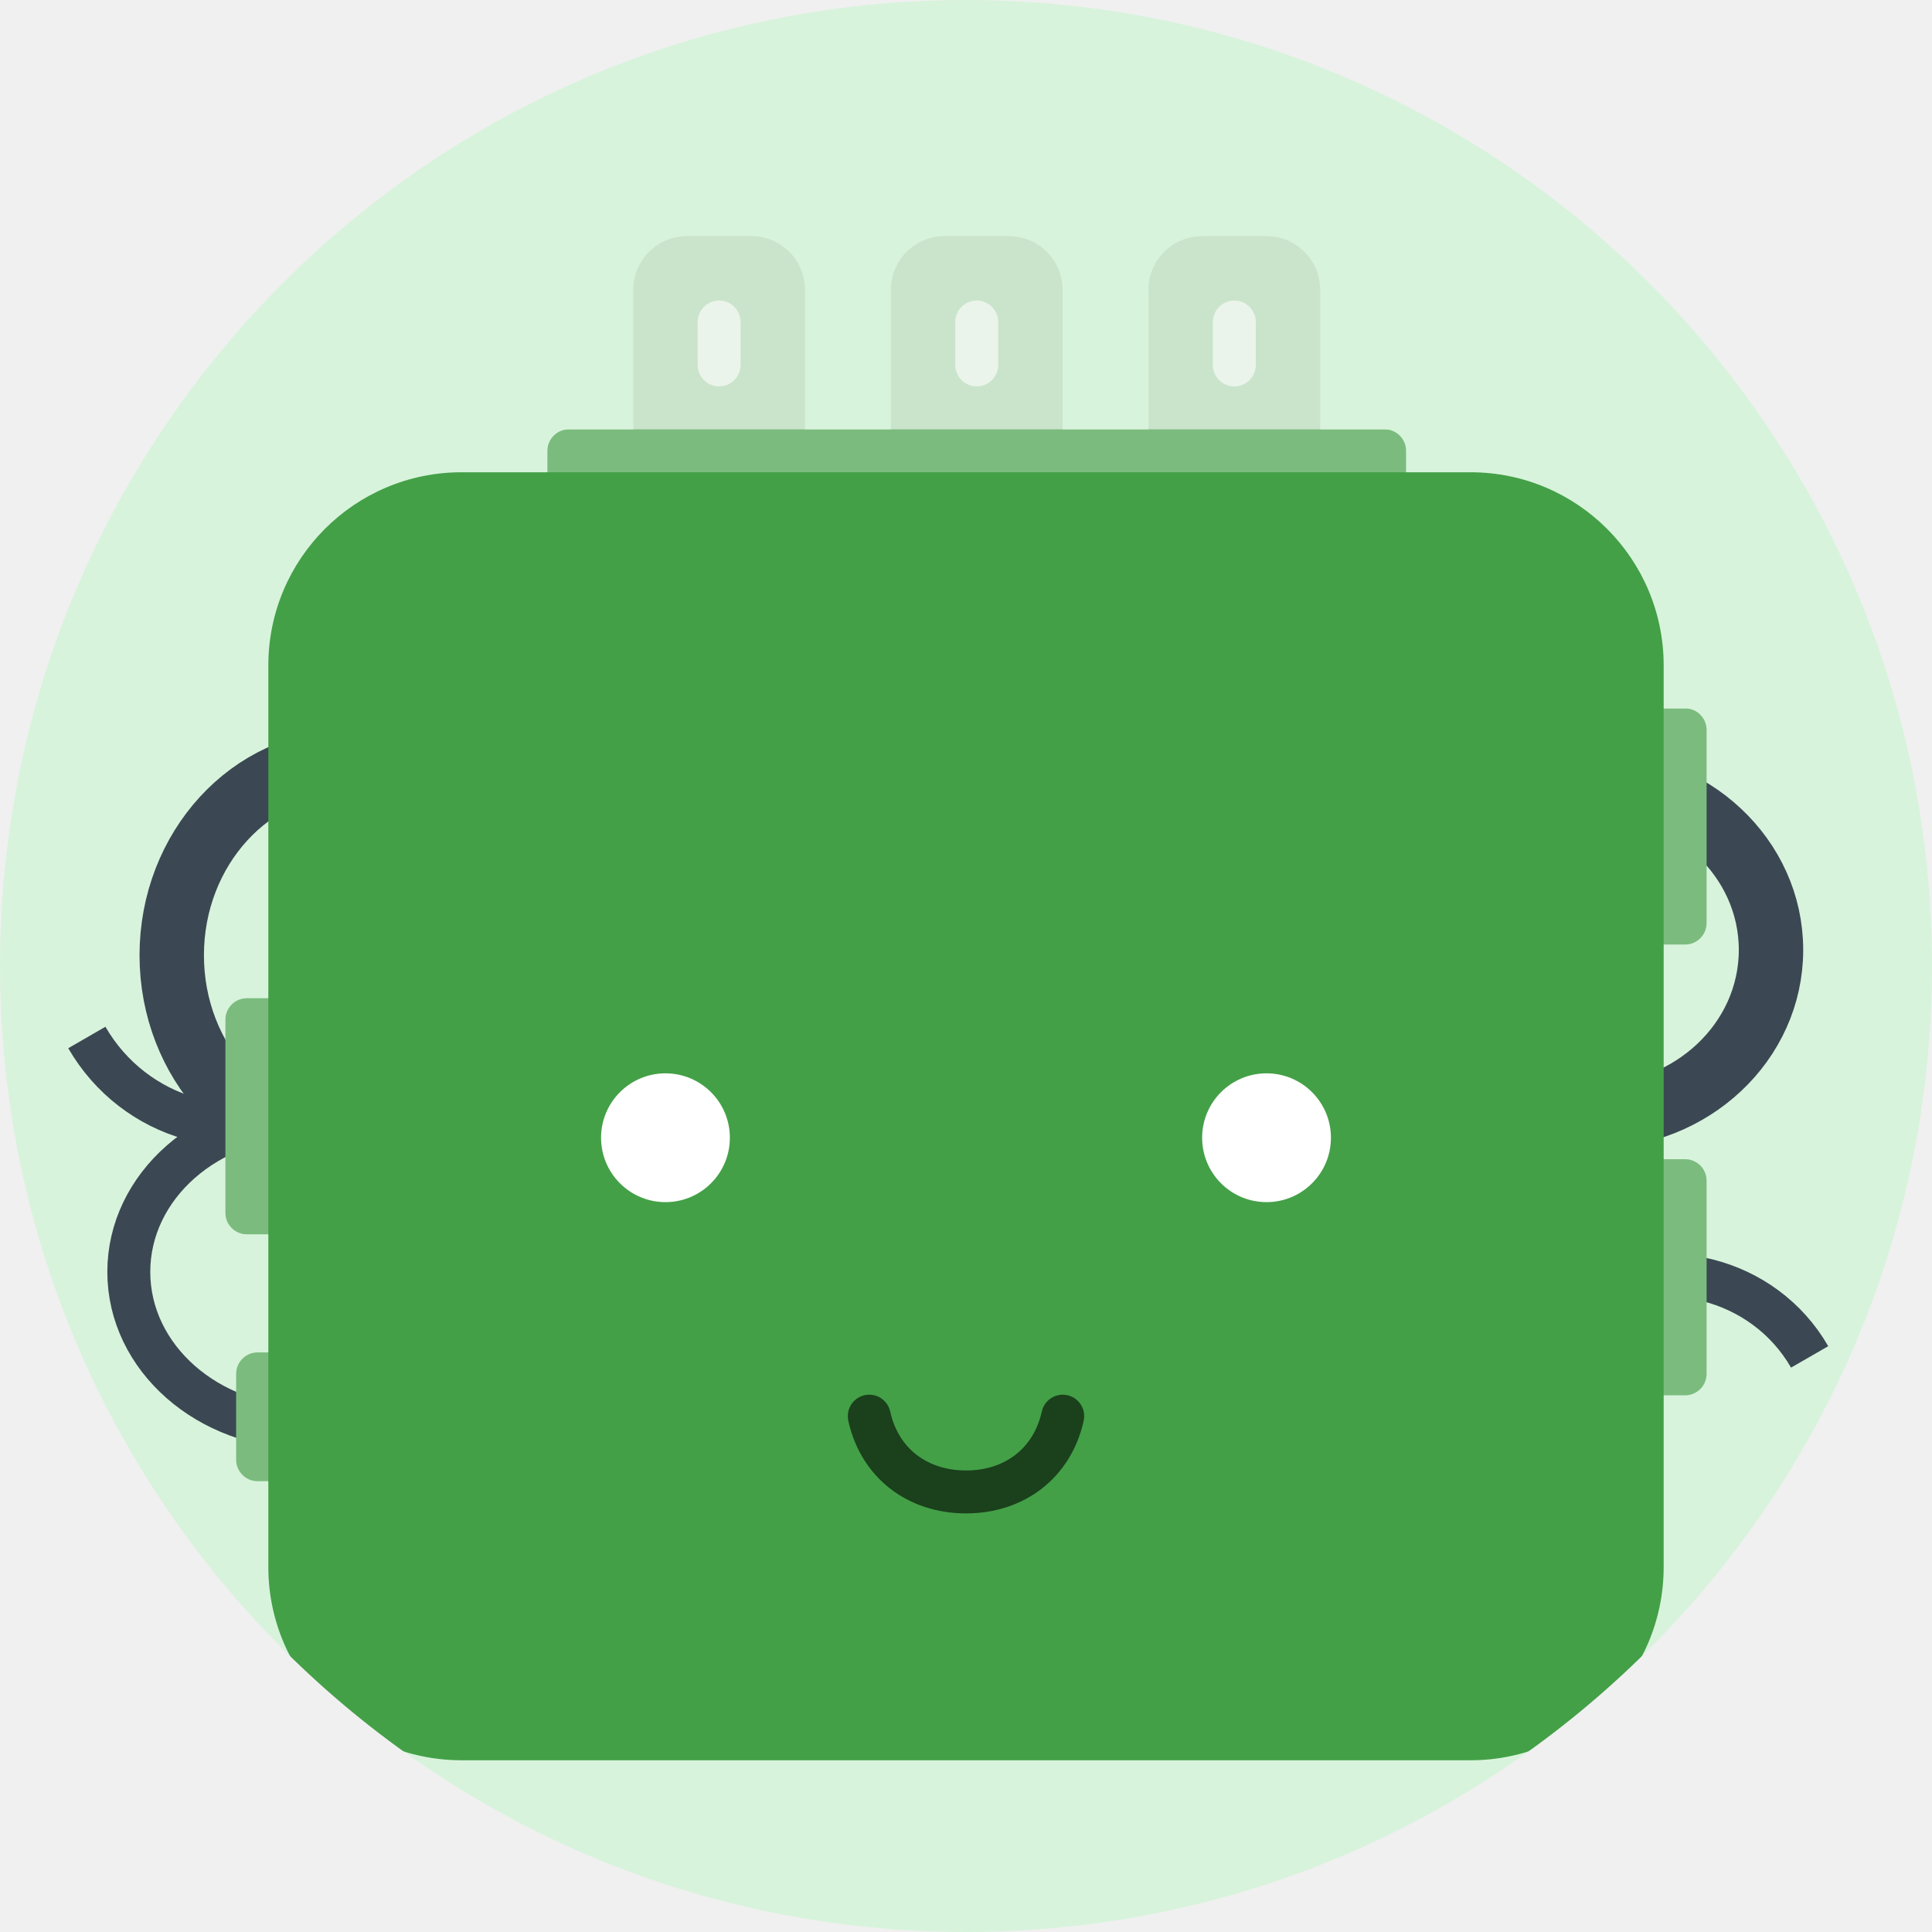
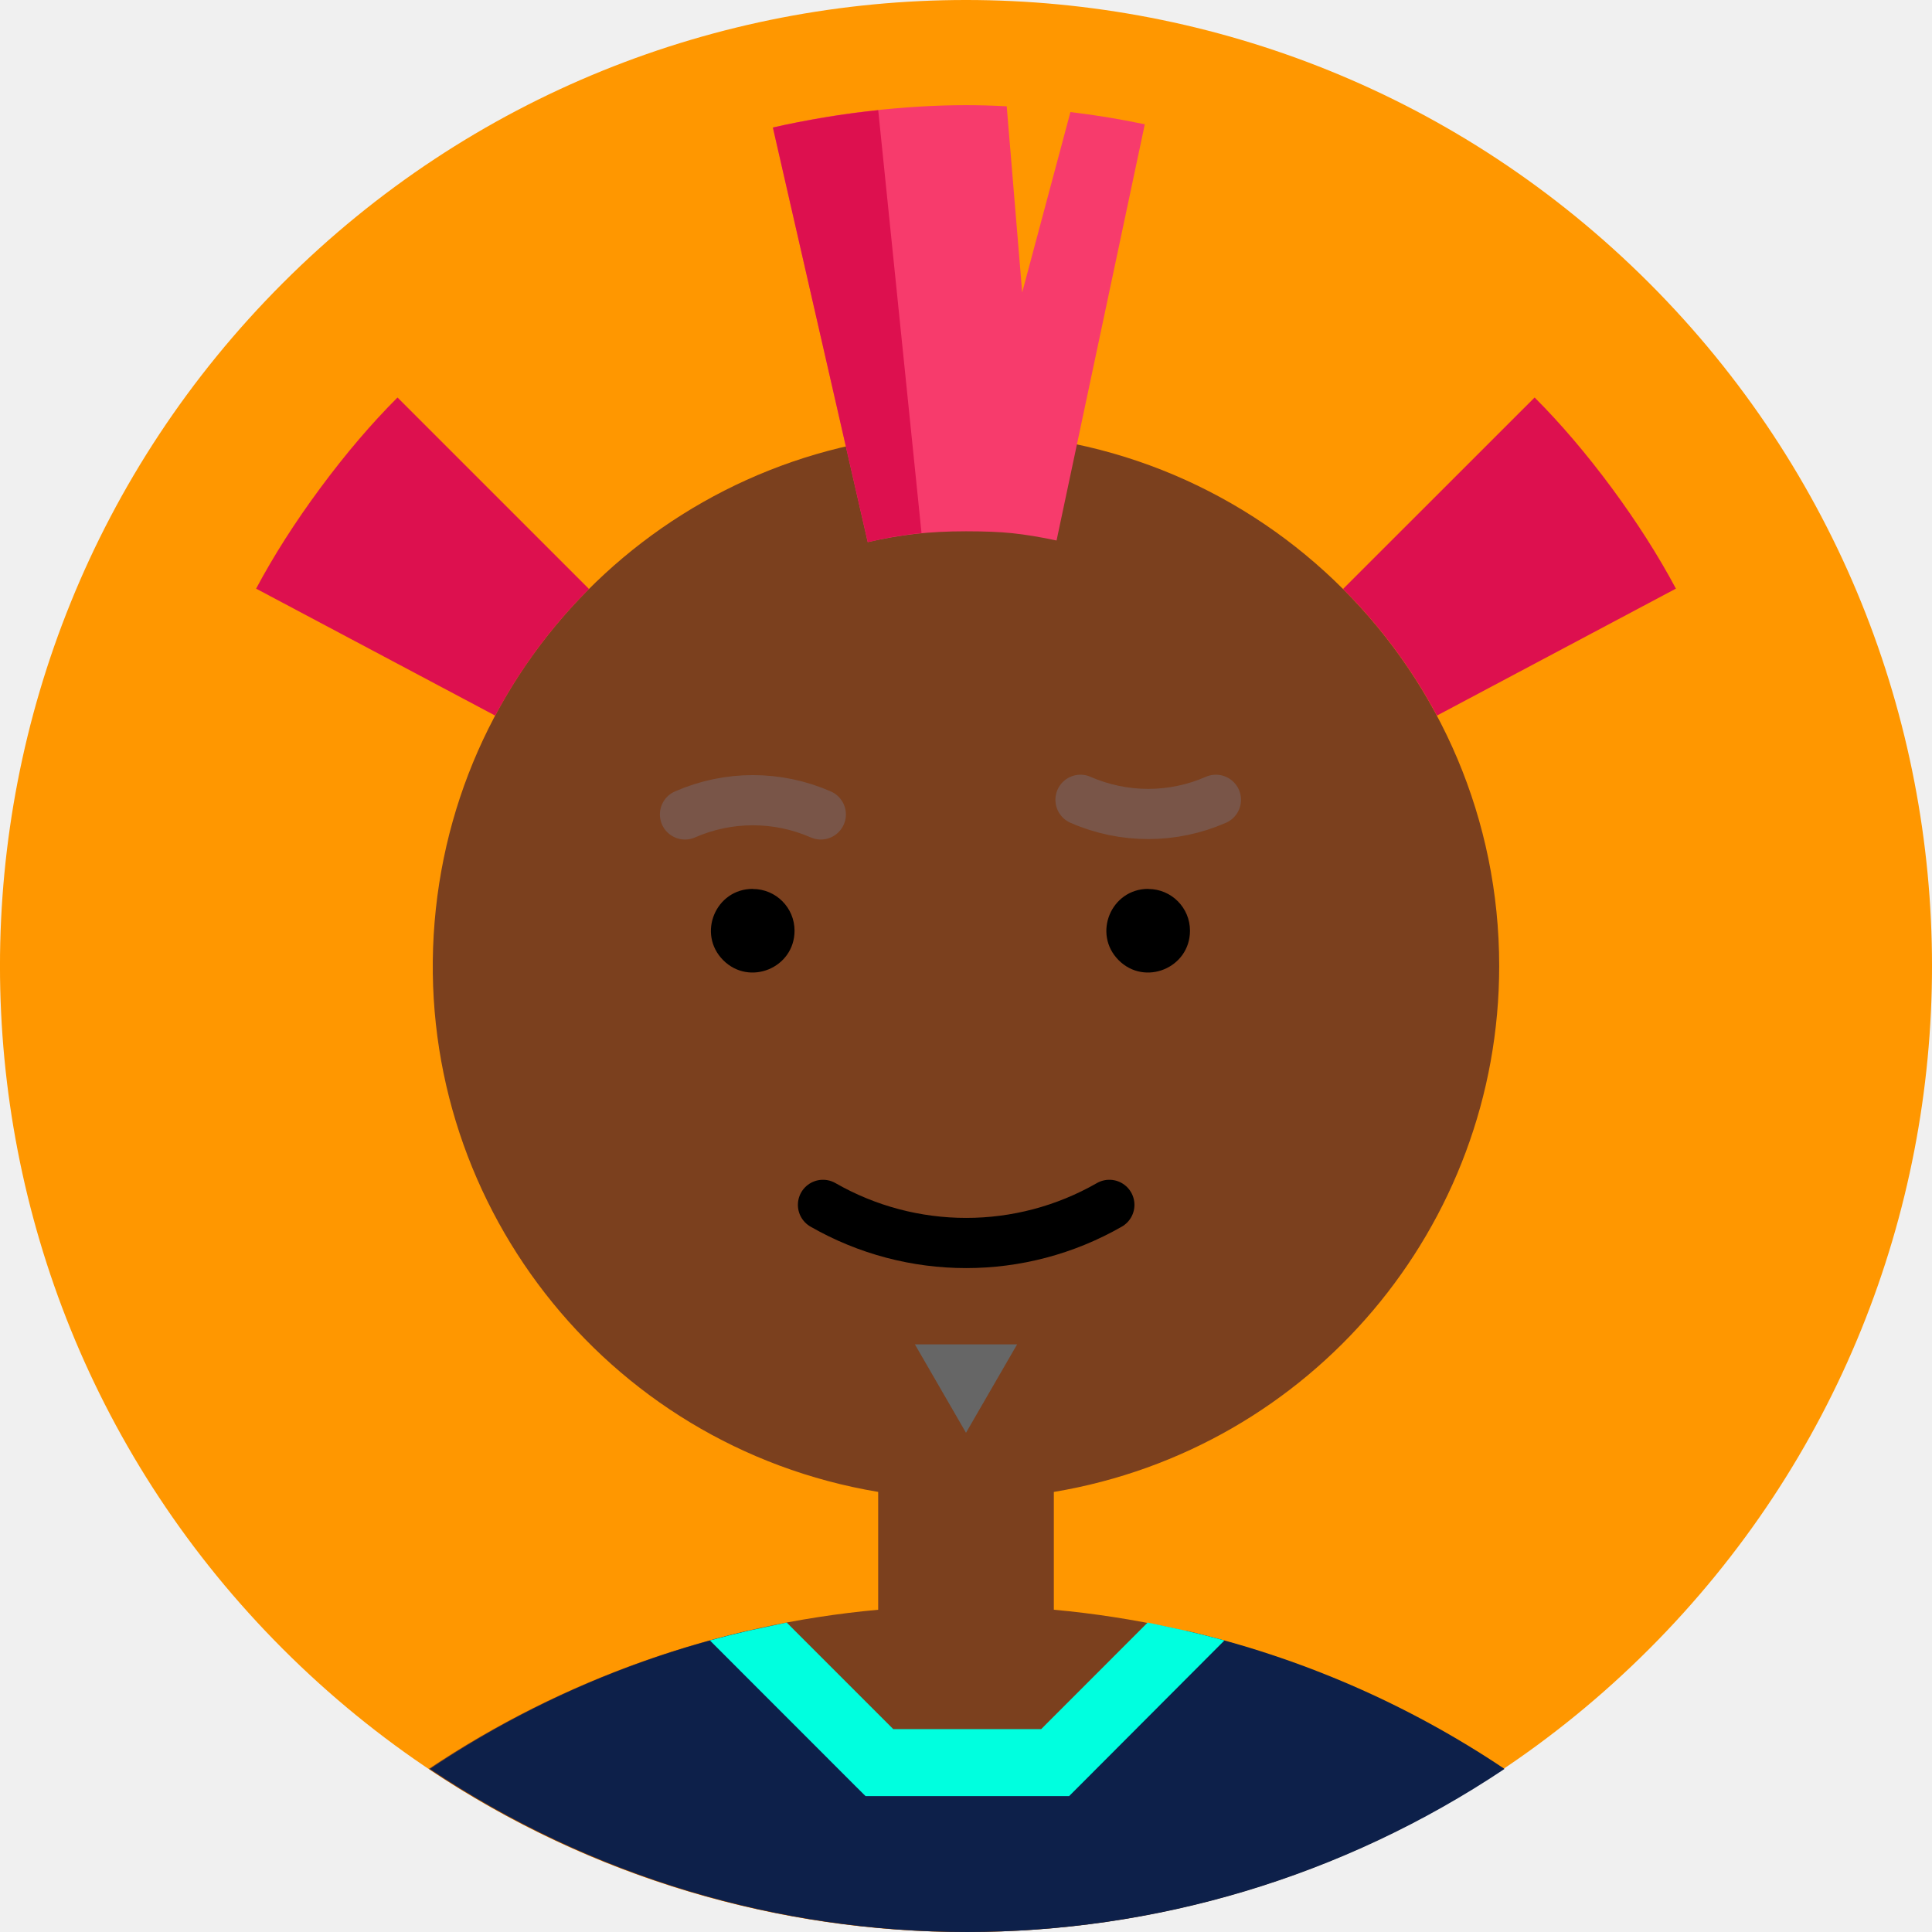
- <svg xmlns="http://www.w3.org/2000/svg" viewBox="0 0 180 180" fill="none" shape-rendering="auto" width="128" height="128">
-   <mask id="viewboxMask">
-     <rect width="180" height="180" rx="90" ry="90" x="0" y="0" fill="#fff" />
-   </mask>
-   <g mask="url(#viewboxMask)">
-     <rect fill="#d8f3dc" width="180" height="180" x="0" y="0" />
-     <g transform="translate(0 66)">
-       <g opacity=".9" stroke="#2A3544">
-         <ellipse cx="32.5" cy="23" rx="16.5" ry="18" stroke-width="6" />
-         <path d="M29.51 36.76c-7.4 4.29-17 1.55-21.42-6.1" stroke-width="4" />
-         <ellipse cx="28.5" cy="52.5" rx="16.5" ry="14.5" stroke-width="4" />
-       </g>
-       <g opacity=".9" stroke="#2A3544">
-         <path d="M168.6 60.42c-4.27-7.41-13.95-9.84-21.6-5.42" stroke-width="4" />
-         <ellipse cx="148.5" cy="22.5" rx="16.5" ry="15.5" stroke-width="6" />
-       </g>
-       <mask id="sidesCables02-a" style="mask-type:luminance" maskUnits="userSpaceOnUse" x="21" y="0" width="138" height="72">
-         <g fill="#fff">
-           <rect x="21" y="27" width="16" height="22" rx="2" />
-           <rect x="22" y="60" width="16" height="12" rx="2" />
-           <rect x="143" y="42" width="16" height="22" rx="2" />
-           <rect x="143" width="16" height="22" rx="2" />
-         </g>
-       </mask>
-       <g mask="url(#sidesCables02-a)">
-         <path d="M0 0h180v76H0V0Z" fill="#43a047" />
-         <path d="M0 0h180v76H0V0Z" fill="#fff" fill-opacity=".3" />
-       </g>
-     </g>
-     <g transform="translate(41)">
-       <mask id="topLights-a" style="mask-type:luminance" maskUnits="userSpaceOnUse" x="10" y="22" width="80" height="30">
-         <g fill="#fff">
-           <path d="M10 42c0-1.1.9-2 2-2h76a2 2 0 0 1 2 2v10H10V42Z" />
-           <path d="M18 27a5 5 0 0 1 5-5h6a5 5 0 0 1 5 5v25H18V27ZM42 27a5 5 0 0 1 5-5h6a5 5 0 0 1 5 5v25H42V27ZM66 27a5 5 0 0 1 5-5h6a5 5 0 0 1 5 5v25H66V27Z" />
-         </g>
-       </mask>
-       <g mask="url(#topLights-a)">
-         <path d="M0 0h100v52H0V0Z" fill="#43a047" />
-         <path d="M0 0h100v52H0V0Z" fill="#fff" fill-opacity=".3" />
-         <path fill="#fff" fill-opacity=".6" d="M0 0h100v40H0z" />
-         <rect x="24" y="28" width="4" height="8" rx="2" fill="#fff" fill-opacity=".6" />
-         <rect x="48" y="28" width="4" height="8" rx="2" fill="#fff" fill-opacity=".6" />
-         <rect x="72" y="28" width="4" height="8" rx="2" fill="#fff" fill-opacity=".6" />
-       </g>
-     </g>
-     <g transform="translate(25 44)">
-       <mask id="faceSquare01-a" style="mask-type:luminance" maskUnits="userSpaceOnUse" x="0" y="0" width="130" height="120">
-         <rect width="130" height="120" rx="18" fill="#fff" />
-       </mask>
-       <g mask="url(#faceSquare01-a)">
-         <path d="M-2-2h134v124H-2V-2Z" fill="#43a047" />
-         <g transform="translate(-1 -1)" />
-       </g>
-     </g>
-     <g transform="translate(52 124)">
-       <path d="M27.05 8.44a2 2 0 1 1 3.9-.88C31.72 10.96 34.4 13 38 13c3.6 0 6.28-2.04 7.05-5.44a2 2 0 1 1 3.9.88C47.75 13.7 43.43 17 38 17s-9.76-3.3-10.95-8.56Z" fill="#000" fill-opacity=".6" />
-     </g>
-     <g transform="translate(38 76)">
-       <g fill="#fff">
-         <circle cx="24" cy="30" r="6" />
-         <circle cx="80" cy="30" r="6" />
-       </g>
-     </g>
-   </g>
+ <svg xmlns="http://www.w3.org/2000/svg" viewBox="0 0 231 231">
+   <path d="M33.83,33.83a115.5,115.5,0,1,1,0,163.34,115.49,115.49,0,0,1,0-163.34Z" style="fill:#ff9700;" />
+   <path d="m115.5 51.75a63.75 63.75 0 0 0-10.5 126.63v14.09a115.5 115.5 0 0 0-53.729 19.027 115.5 115.5 0 0 0 128.46 0 115.5 115.5 0 0 0-53.729-19.029v-14.084a63.75 63.75 0 0 0 53.25-62.881 63.75 63.75 0 0 0-63.65-63.75 63.75 63.75 0 0 0-0.1 0z" style="fill:#7b401e;" />
+   <path d="m141.89 195a114.79 114.79 0 0 1 38 16.5 115.55 115.55 0 0 1-128.47 0 114.79 114.79 0 0 1 38-16.5l15.75 15.75h21z" style="fill:#0D204A;" />
+   <path d="m146.4 196.14-17.4 17.44-1.17 1.17h-24.34l-1.18-1.17-17.43-17.44c1.49-0.41 3-0.79 4.51-1.14l4.67-1 12.74 12.74h17.69l12.73-12.74 4.67 1c1.52 0.35 3 0.73 4.51 1.14z" style="fill:#00ffdf;" />
+   <path d="m30.622 70.381c2.097-3.937 4.665-7.96 7.682-12.037 3.017-4.077 6.099-7.693 9.223-10.817l22.897 22.897c-4.44 4.44-8.228 9.544-11.213 15.14z" style="fill:#dd104f;" />
+   <path d="m160.58 70.423 22.907-22.897c3.124 3.124 6.206 6.741 9.223 10.817 3.006 4.077 5.574 8.099 7.671 12.037l-28.578 15.182c-2.985-5.596-6.773-10.689-11.224-15.14z" style="fill:#dd104f;" />
+   <path d="m92.411 15.247c3.82-0.877 7.671-1.541 11.534-1.979 4.077-0.46 7.928-0.695 11.555-0.695 1.53 0 3.156 0.043 4.868 0.139l1.851 22.255 5.767-21.57c3.103 0.374 6.067 0.867 8.891 1.466l-10.55 49.763c-1.926-0.417-3.702-0.706-5.318-0.877-1.423-0.15-3.263-0.225-5.51-0.225-2.236 0-4.237 0.107-5.981 0.3-1.947 0.225-3.873 0.556-5.767 0.995z" style="fill:#f73b6c;" />
+   <path d="m92.411 15.247c1.915-0.439 4.023-0.845 6.323-1.23 2.065-0.342 4.151-0.621 6.27-0.845l5.178 50.565c-1.091 0.107-2.183 0.257-3.295 0.439-0.867 0.15-1.915 0.364-3.135 0.642z" style="fill:#dd104f;" />
+   <path d="m145.38 95.628c-5.16 2.26-11.03 2.26-16.19 0m-47.29 1.75c5.176-2.269 11.065-2.269 16.24 0" style="fill:none;stroke-linecap:round;stroke-linejoin:round;stroke-width:6px;stroke:#795548;" />
+   <path d="m90.016 106.28c-4.451-0.011-6.69 5.366-3.551 8.52 3.139 3.154 8.525 0.939 8.535-3.512 0.006-2.752-2.22-4.99-4.973-4.996l-0.012-0.012zm47.281 0c-4.451-0.011-6.69 5.366-3.551 8.52 3.139 3.154 8.525 0.939 8.535-3.512 6e-3 -2.752-2.22-4.99-4.973-4.996l-0.012-0.012z" style="fill:#000;" />
+   <polygon points="121.61 160.74 109.39 160.74 115.5 171.31" style="fill:#666;" />
+   <path d="m132.64 144.06a34.42 34.42 0 0 1-34.24 0" style="fill:none;stroke-linecap:round;stroke-linejoin:round;stroke-width:6px;stroke:#000;" />
</svg>
